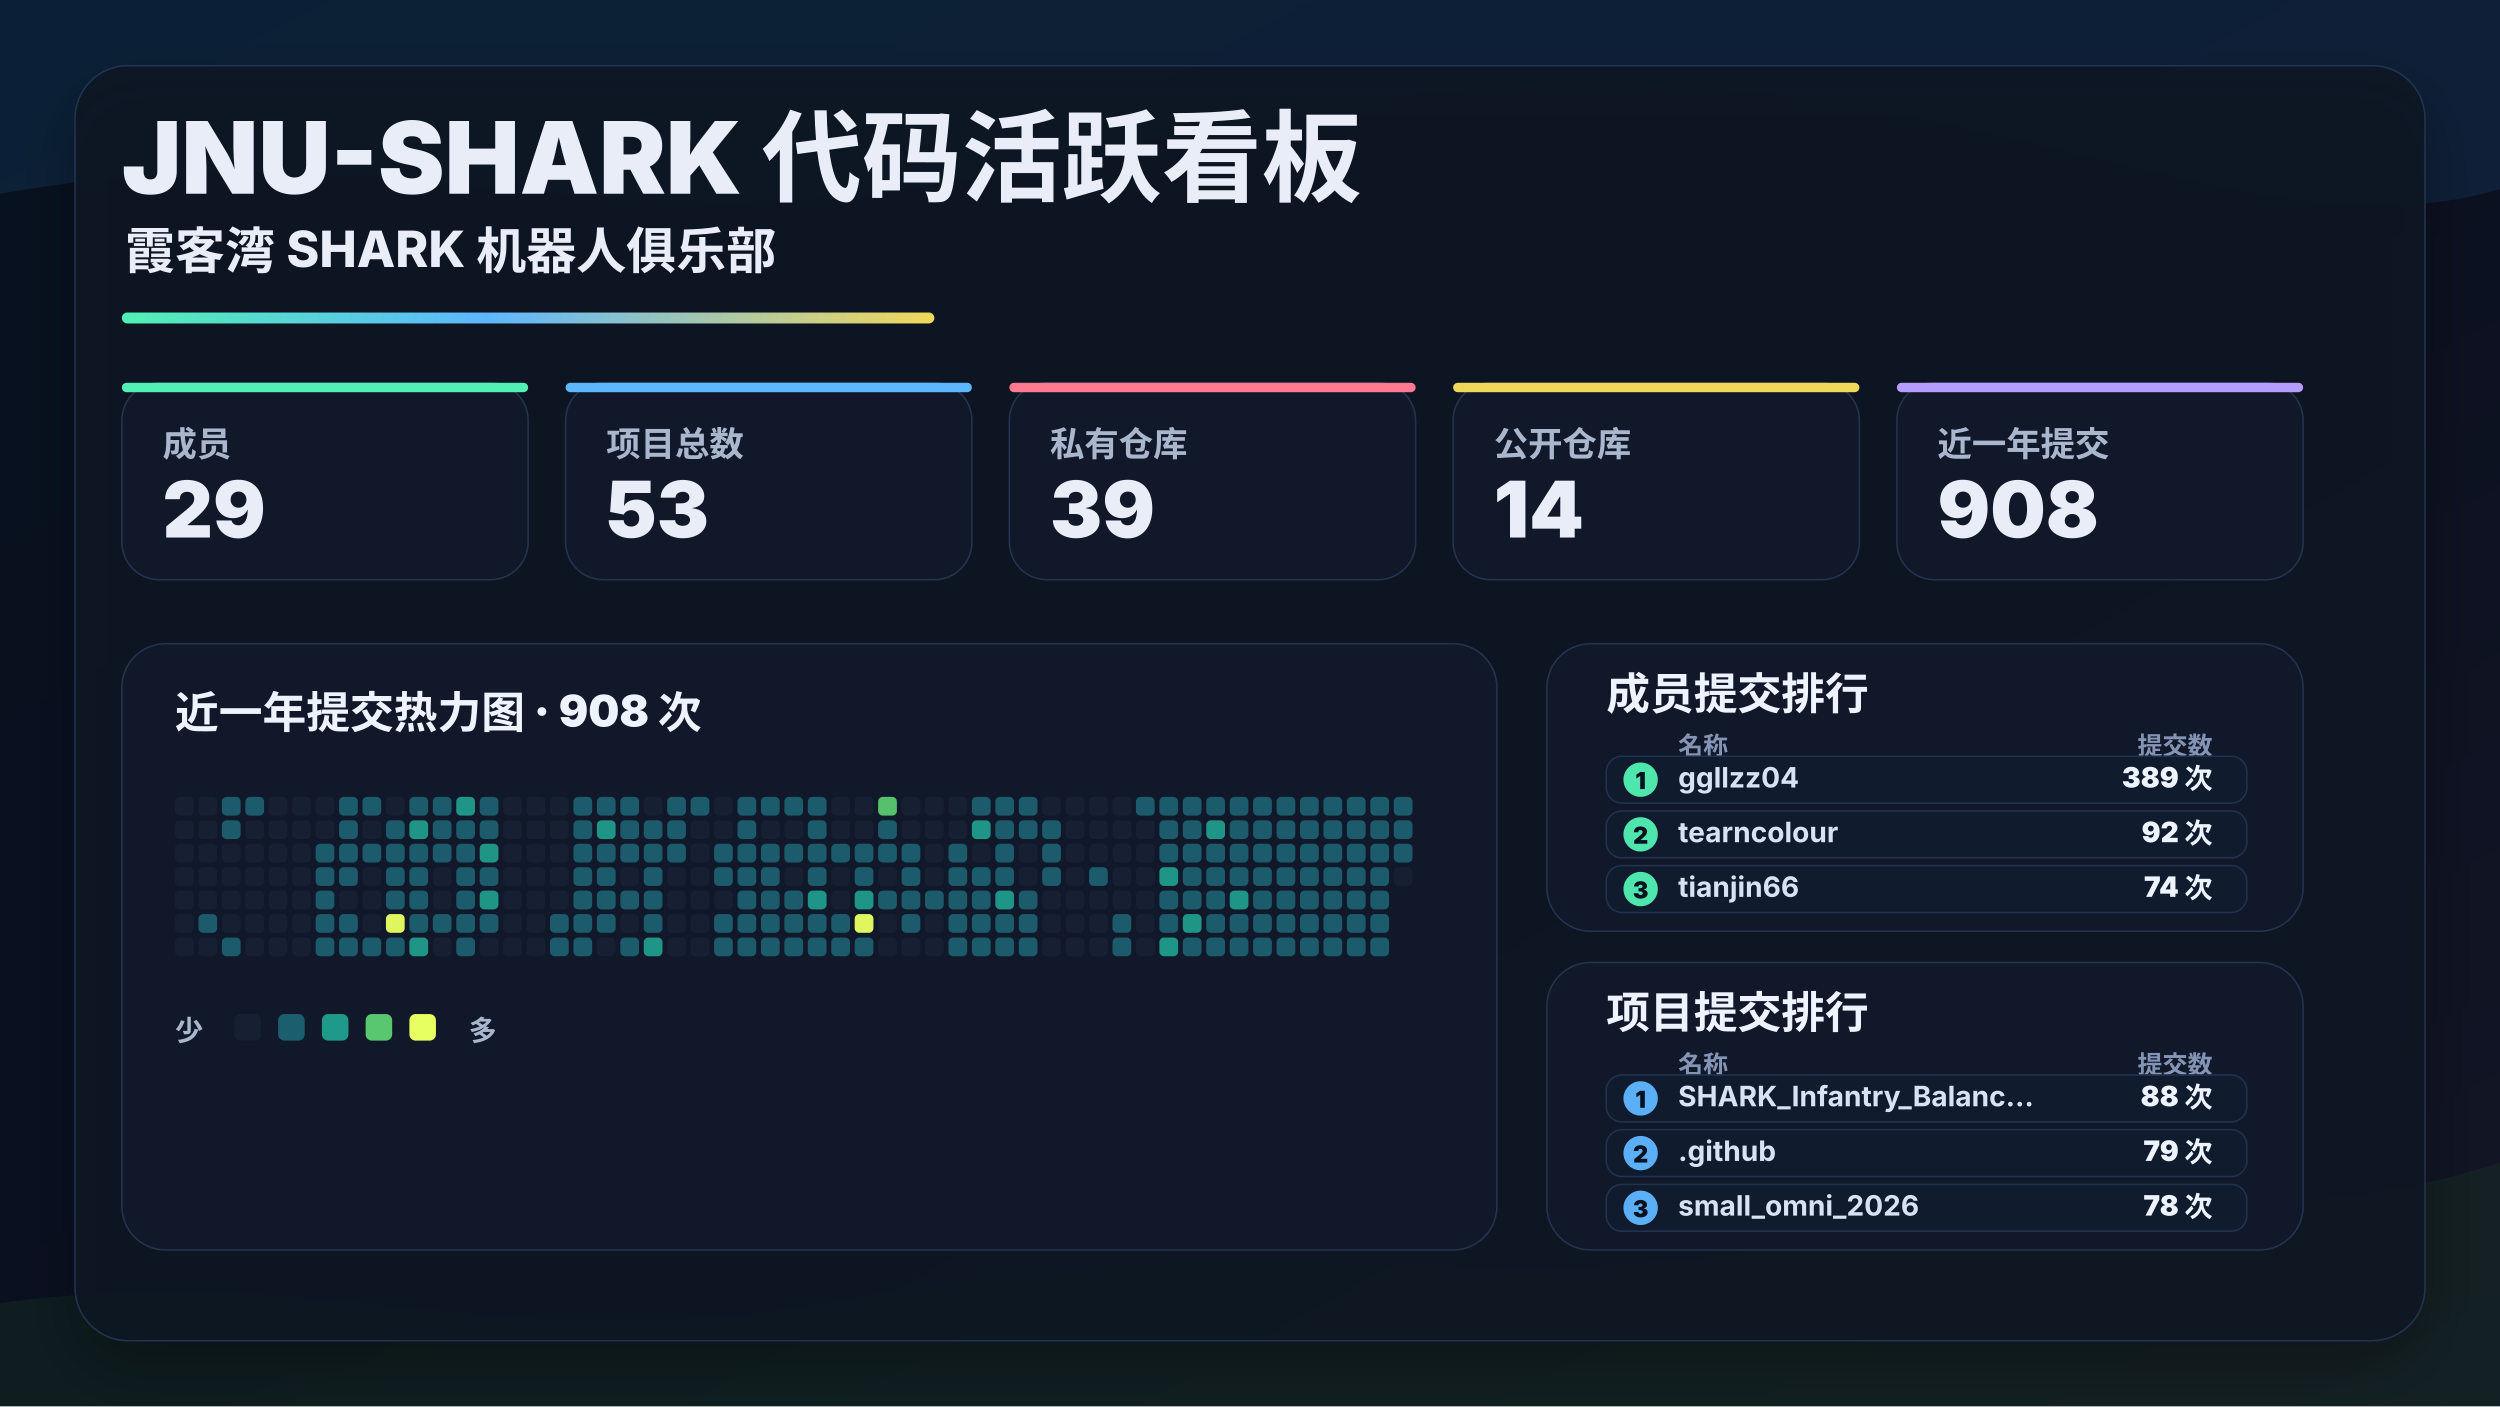
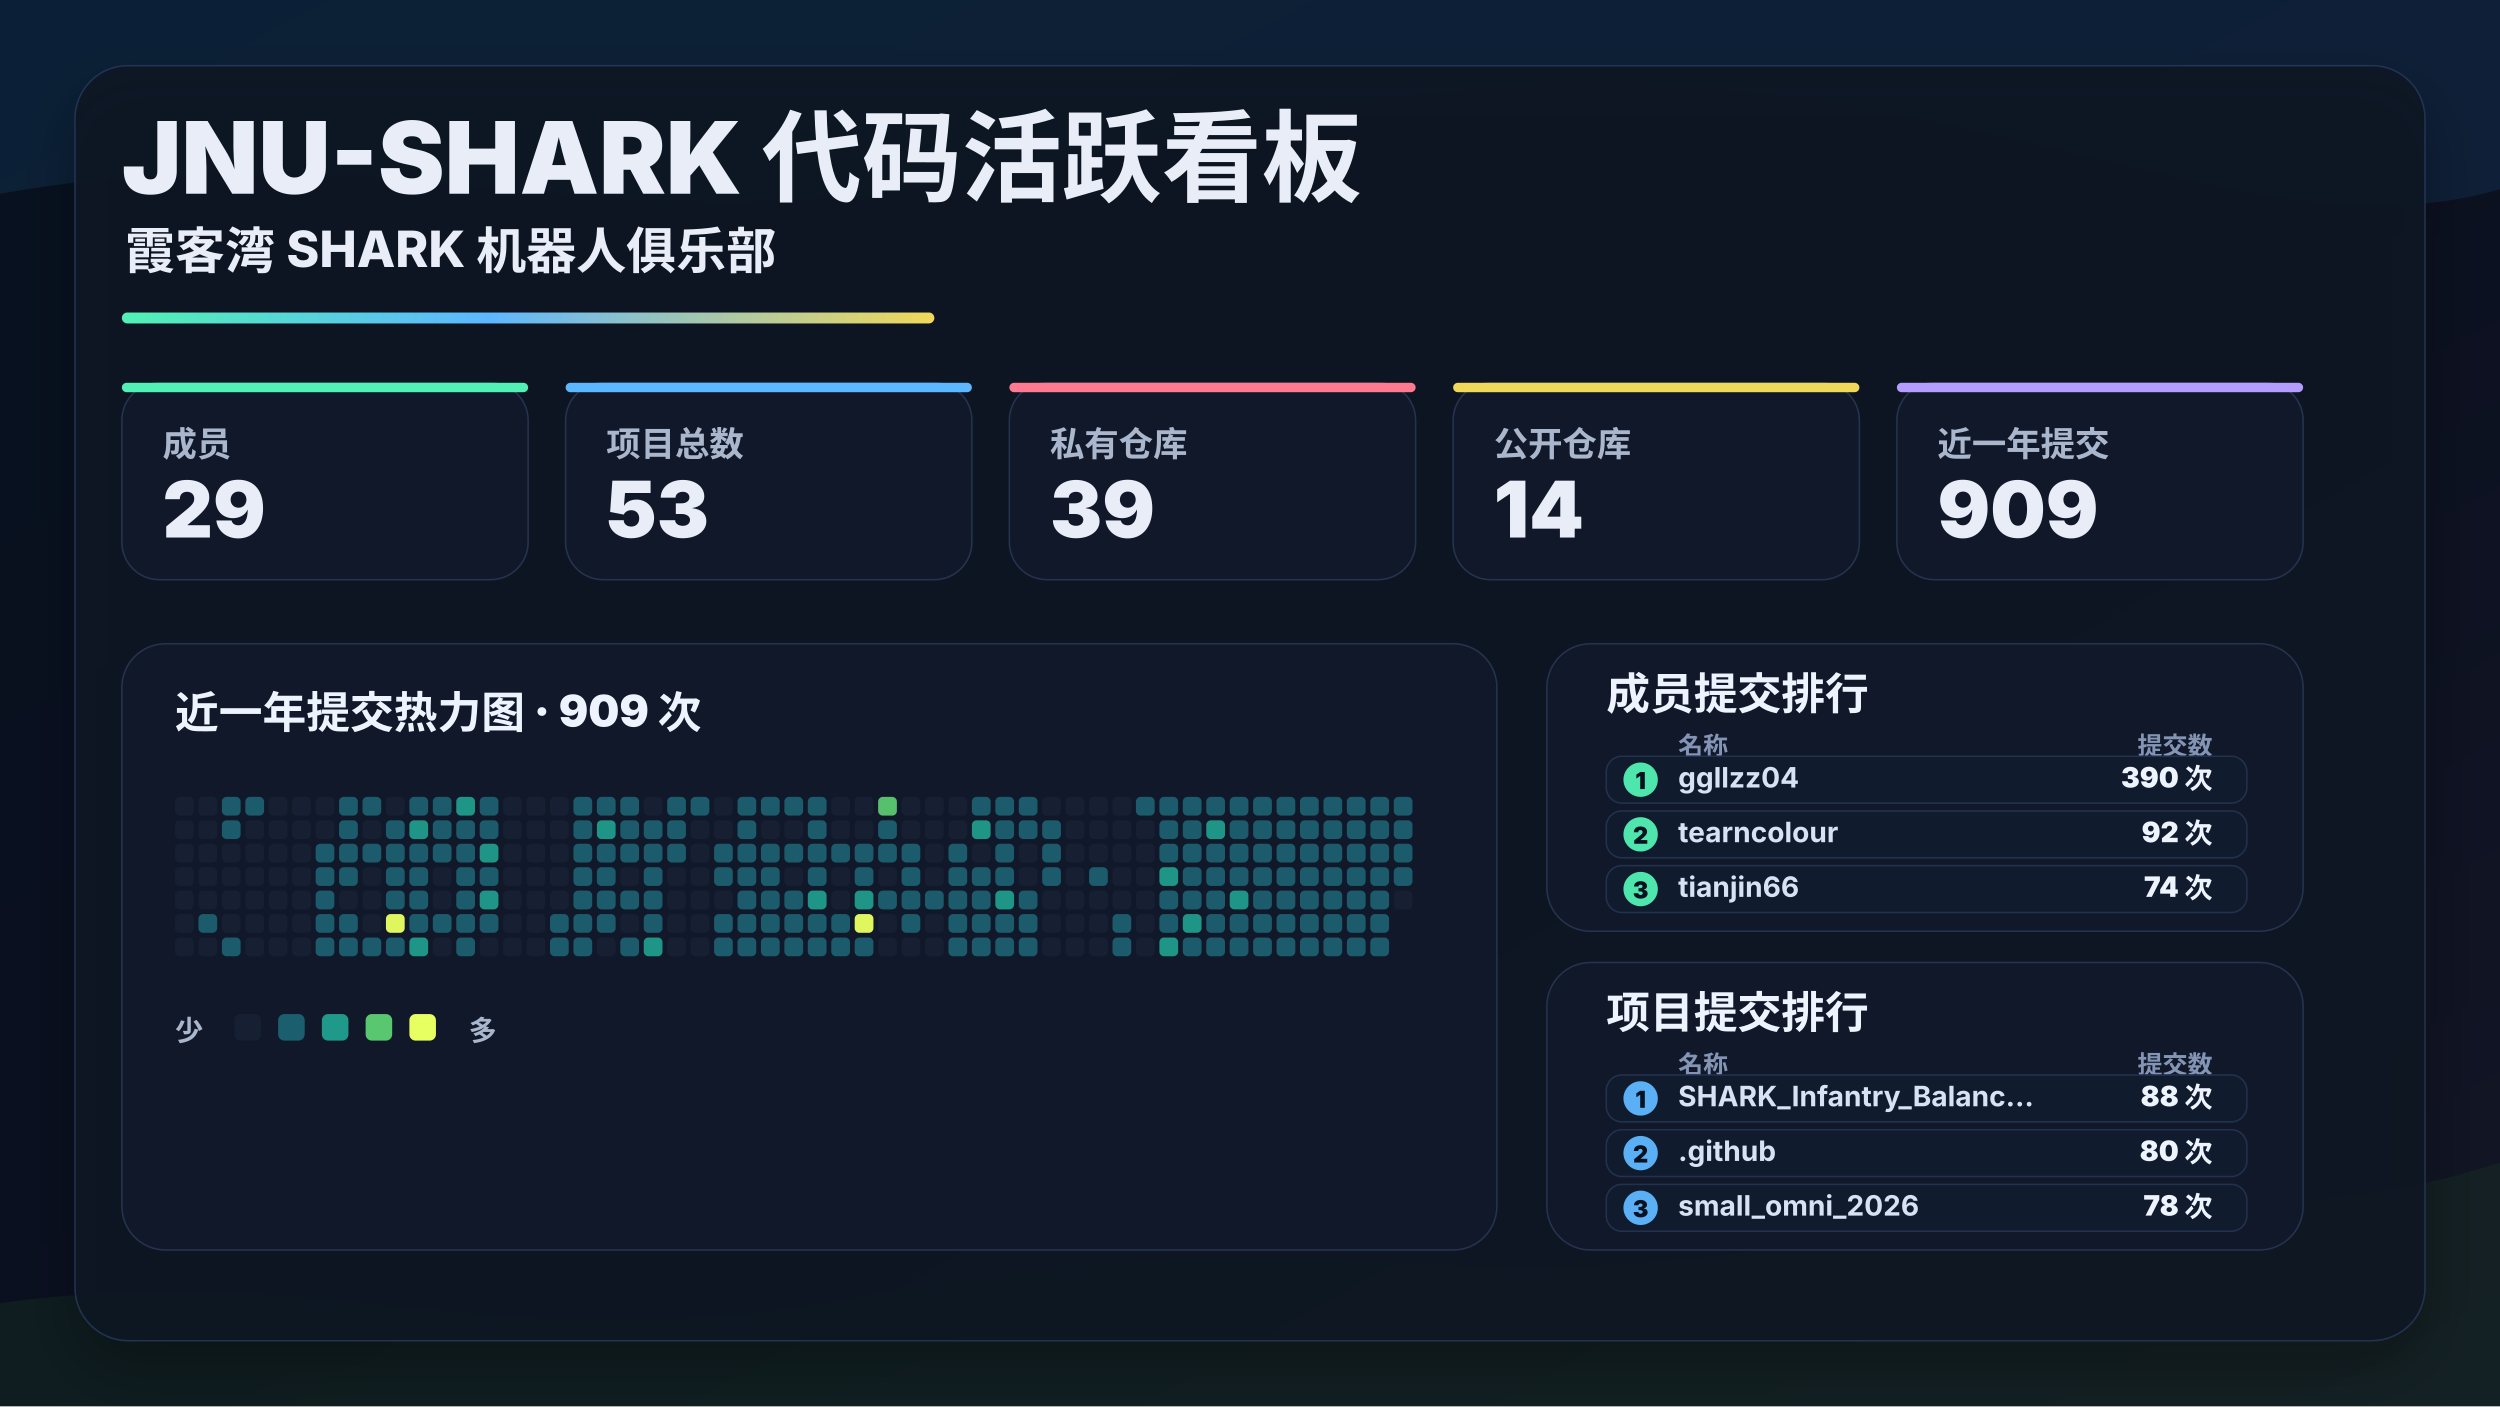
<svg xmlns="http://www.w3.org/2000/svg" width="1600" height="900" viewBox="0 0 1600 900" role="img" aria-labelledby="title desc">
  <defs>
    <linearGradient id="bg" x1="0" y1="0" x2="1" y2="1">
      <stop offset="0" stop-color="#07111f" />
      <stop offset="0.52" stop-color="#0b1020" />
      <stop offset="1" stop-color="#131625" />
    </linearGradient>
    <linearGradient id="hero" x1="0" y1="0" x2="1" y2="0">
      <stop offset="0" stop-color="#52f0b4" />
      <stop offset="0.45" stop-color="#5db7ff" />
      <stop offset="1" stop-color="#f0d85a" />
    </linearGradient>
    <filter id="softShadow" x="-10%" y="-10%" width="120%" height="120%">
      <feDropShadow dx="0" dy="18" stdDeviation="18" flood-color="#000000" flood-opacity="0.32" />
    </filter>
  </defs>
  <style>
    text { font-family: Inter, ui-sans-serif, system-ui, -apple-system, BlinkMacSystemFont, "Segoe UI", "PingFang SC", "Microsoft YaHei", sans-serif; fill: #e8edf7; }
    .title { font-size: 64px; font-weight: 900; letter-spacing: 0; }
    .subtitle { font-size: 32px; font-weight: 780; fill: #e8edf7; }
    .label { font-size: 22px; fill: #aab6cc; font-weight: 760; }
    .stat { font-size: 50px; font-weight: 900; }
    .section-title { font-size: 28px; font-weight: 860; fill: #eef4ff; }
    .table-head { font-size: 16px; fill: #8494b4; font-weight: 720; }
    .row-name { font-size: 18px; fill: #d7e2f4; font-weight: 720; }
    .row-value { font-size: 18px; fill: #eef4ff; font-weight: 860; }
    .rank { font-size: 15px; fill: #07111f; font-weight: 900; }
    .tiny { font-size: 18px; fill: #aab6cc; font-weight: 620; }
  </style>
  <rect width="1600" height="900" fill="url(#bg)" />
  <path d="M0 124 C250 80 385 160 620 114 C860 67 982 28 1220 74 C1392 108 1495 152 1600 121 L1600 0 L0 0 Z" fill="#12385c" opacity="0.38" />
  <path d="M0 834 C216 805 318 875 553 830 C835 776 935 837 1160 794 C1350 758 1464 789 1600 744 L1600 900 L0 900 Z" fill="#173622" opacity="0.36" />
  <g filter="url(#softShadow)">
    <rect x="48" y="42" width="1504" height="816" rx="34" fill="#0b1324" opacity="0.88" stroke="#263654" />
  </g>
  <text x="78" y="124" class="title">JNU-SHARK 代码活跃看板</text>
  <text x="80" y="172" class="subtitle">霞客湾 SHARK 机器人俱乐部</text>
  <rect x="78" y="200" width="520" height="7" rx="3.5" fill="url(#hero)" />
  <g>
    <rect x="78" y="245" width="260" height="126" rx="24" fill="#10182a" stroke="#25334f" />
    <rect x="78" y="245" width="260" height="6" rx="3" fill="#52f0b4" />
    <text x="104" y="292" class="label">成员</text>
    <text x="104" y="344" class="stat">29</text>
  </g>
  <g>
    <rect x="362" y="245" width="260" height="126" rx="24" fill="#10182a" stroke="#25334f" />
    <rect x="362" y="245" width="260" height="6" rx="3" fill="#5db7ff" />
    <text x="388" y="292" class="label">项目总数</text>
    <text x="388" y="344" class="stat">53</text>
  </g>
  <g>
    <rect x="646" y="245" width="260" height="126" rx="24" fill="#10182a" stroke="#25334f" />
    <rect x="646" y="245" width="260" height="6" rx="3" fill="#ff7a90" />
    <text x="672" y="292" class="label">私有仓库</text>
    <text x="672" y="344" class="stat">39</text>
  </g>
  <g>
    <rect x="930" y="245" width="260" height="126" rx="24" fill="#10182a" stroke="#25334f" />
    <rect x="930" y="245" width="260" height="6" rx="3" fill="#f0d85a" />
    <text x="956" y="292" class="label">公开仓库</text>
    <text x="956" y="344" class="stat">14</text>
  </g>
  <g>
    <rect x="1214" y="245" width="260" height="126" rx="24" fill="#10182a" stroke="#25334f" />
    <rect x="1214" y="245" width="260" height="6" rx="3" fill="#b59cff" />
    <text x="1240" y="292" class="label">近一年提交</text>
-     <text x="1240" y="344" class="stat">908</text>
+     <text x="1240" y="344" class="stat">909</text>
  </g>
  <rect x="78" y="412" width="880" height="388" rx="28" fill="#10182a" stroke="#25334f" />
-   <text x="112" y="466" class="section-title">近一年提交热力图 · 908 次</text>
+   <text x="112" y="466" class="section-title">近一年提交热力图 · 909 次</text>
  <rect x="112" y="510" width="12" height="12" rx="3" fill="#172033" opacity="0.96" />
  <rect x="112" y="525" width="12" height="12" rx="3" fill="#172033" opacity="0.96" />
  <rect x="112" y="540" width="12" height="12" rx="3" fill="#172033" opacity="0.96" />
  <rect x="112" y="555" width="12" height="12" rx="3" fill="#172033" opacity="0.96" />
  <rect x="112" y="570" width="12" height="12" rx="3" fill="#172033" opacity="0.96" />
  <rect x="112" y="585" width="12" height="12" rx="3" fill="#172033" opacity="0.96" />
  <rect x="112" y="600" width="12" height="12" rx="3" fill="#172033" opacity="0.96" />
  <rect x="127" y="510" width="12" height="12" rx="3" fill="#172033" opacity="0.96" />
  <rect x="127" y="525" width="12" height="12" rx="3" fill="#172033" opacity="0.96" />
  <rect x="127" y="540" width="12" height="12" rx="3" fill="#172033" opacity="0.96" />
  <rect x="127" y="555" width="12" height="12" rx="3" fill="#172033" opacity="0.96" />
  <rect x="127" y="570" width="12" height="12" rx="3" fill="#172033" opacity="0.96" />
  <rect x="127" y="585" width="12" height="12" rx="3" fill="#1b5e6d" opacity="0.96" />
  <rect x="127" y="600" width="12" height="12" rx="3" fill="#172033" opacity="0.96" />
  <rect x="142" y="510" width="12" height="12" rx="3" fill="#1b5e6d" opacity="0.96" />
  <rect x="142" y="525" width="12" height="12" rx="3" fill="#1b5e6d" opacity="0.96" />
  <rect x="142" y="540" width="12" height="12" rx="3" fill="#172033" opacity="0.96" />
  <rect x="142" y="555" width="12" height="12" rx="3" fill="#172033" opacity="0.96" />
  <rect x="142" y="570" width="12" height="12" rx="3" fill="#172033" opacity="0.96" />
  <rect x="142" y="585" width="12" height="12" rx="3" fill="#172033" opacity="0.96" />
  <rect x="142" y="600" width="12" height="12" rx="3" fill="#1b5e6d" opacity="0.96" />
  <rect x="157" y="510" width="12" height="12" rx="3" fill="#1b5e6d" opacity="0.96" />
  <rect x="157" y="525" width="12" height="12" rx="3" fill="#172033" opacity="0.96" />
  <rect x="157" y="540" width="12" height="12" rx="3" fill="#172033" opacity="0.96" />
  <rect x="157" y="555" width="12" height="12" rx="3" fill="#172033" opacity="0.96" />
  <rect x="157" y="570" width="12" height="12" rx="3" fill="#172033" opacity="0.96" />
  <rect x="157" y="585" width="12" height="12" rx="3" fill="#172033" opacity="0.96" />
  <rect x="157" y="600" width="12" height="12" rx="3" fill="#172033" opacity="0.96" />
  <rect x="172" y="510" width="12" height="12" rx="3" fill="#172033" opacity="0.96" />
  <rect x="172" y="525" width="12" height="12" rx="3" fill="#172033" opacity="0.96" />
  <rect x="172" y="540" width="12" height="12" rx="3" fill="#172033" opacity="0.96" />
  <rect x="172" y="555" width="12" height="12" rx="3" fill="#172033" opacity="0.96" />
  <rect x="172" y="570" width="12" height="12" rx="3" fill="#172033" opacity="0.96" />
  <rect x="172" y="585" width="12" height="12" rx="3" fill="#172033" opacity="0.96" />
  <rect x="172" y="600" width="12" height="12" rx="3" fill="#172033" opacity="0.96" />
  <rect x="187" y="510" width="12" height="12" rx="3" fill="#172033" opacity="0.96" />
  <rect x="187" y="525" width="12" height="12" rx="3" fill="#172033" opacity="0.96" />
  <rect x="187" y="540" width="12" height="12" rx="3" fill="#172033" opacity="0.96" />
  <rect x="187" y="555" width="12" height="12" rx="3" fill="#172033" opacity="0.96" />
  <rect x="187" y="570" width="12" height="12" rx="3" fill="#172033" opacity="0.96" />
  <rect x="187" y="585" width="12" height="12" rx="3" fill="#172033" opacity="0.96" />
  <rect x="187" y="600" width="12" height="12" rx="3" fill="#172033" opacity="0.96" />
  <rect x="202" y="510" width="12" height="12" rx="3" fill="#172033" opacity="0.96" />
  <rect x="202" y="525" width="12" height="12" rx="3" fill="#172033" opacity="0.96" />
  <rect x="202" y="540" width="12" height="12" rx="3" fill="#1b5e6d" opacity="0.96" />
  <rect x="202" y="555" width="12" height="12" rx="3" fill="#1b5e6d" opacity="0.96" />
  <rect x="202" y="570" width="12" height="12" rx="3" fill="#1b5e6d" opacity="0.96" />
  <rect x="202" y="585" width="12" height="12" rx="3" fill="#1b5e6d" opacity="0.96" />
  <rect x="202" y="600" width="12" height="12" rx="3" fill="#1b5e6d" opacity="0.96" />
  <rect x="217" y="510" width="12" height="12" rx="3" fill="#1b5e6d" opacity="0.96" />
  <rect x="217" y="525" width="12" height="12" rx="3" fill="#1b5e6d" opacity="0.96" />
  <rect x="217" y="540" width="12" height="12" rx="3" fill="#1b5e6d" opacity="0.96" />
  <rect x="217" y="555" width="12" height="12" rx="3" fill="#1b5e6d" opacity="0.96" />
  <rect x="217" y="570" width="12" height="12" rx="3" fill="#172033" opacity="0.96" />
  <rect x="217" y="585" width="12" height="12" rx="3" fill="#1b5e6d" opacity="0.96" />
  <rect x="217" y="600" width="12" height="12" rx="3" fill="#1b5e6d" opacity="0.96" />
  <rect x="232" y="510" width="12" height="12" rx="3" fill="#1b5e6d" opacity="0.96" />
  <rect x="232" y="525" width="12" height="12" rx="3" fill="#172033" opacity="0.96" />
  <rect x="232" y="540" width="12" height="12" rx="3" fill="#1b5e6d" opacity="0.96" />
  <rect x="232" y="555" width="12" height="12" rx="3" fill="#172033" opacity="0.96" />
  <rect x="232" y="570" width="12" height="12" rx="3" fill="#172033" opacity="0.96" />
  <rect x="232" y="585" width="12" height="12" rx="3" fill="#172033" opacity="0.96" />
  <rect x="232" y="600" width="12" height="12" rx="3" fill="#1b5e6d" opacity="0.96" />
  <rect x="247" y="510" width="12" height="12" rx="3" fill="#172033" opacity="0.96" />
  <rect x="247" y="525" width="12" height="12" rx="3" fill="#1b5e6d" opacity="0.96" />
  <rect x="247" y="540" width="12" height="12" rx="3" fill="#1b5e6d" opacity="0.96" />
  <rect x="247" y="555" width="12" height="12" rx="3" fill="#1b5e6d" opacity="0.96" />
  <rect x="247" y="570" width="12" height="12" rx="3" fill="#1b5e6d" opacity="0.96" />
  <rect x="247" y="585" width="12" height="12" rx="3" fill="#e7ff61" opacity="0.96" />
  <rect x="247" y="600" width="12" height="12" rx="3" fill="#1b5e6d" opacity="0.96" />
  <rect x="262" y="510" width="12" height="12" rx="3" fill="#1b5e6d" opacity="0.96" />
  <rect x="262" y="525" width="12" height="12" rx="3" fill="#1f9a8a" opacity="0.96" />
  <rect x="262" y="540" width="12" height="12" rx="3" fill="#1b5e6d" opacity="0.96" />
  <rect x="262" y="555" width="12" height="12" rx="3" fill="#1b5e6d" opacity="0.96" />
  <rect x="262" y="570" width="12" height="12" rx="3" fill="#1b5e6d" opacity="0.96" />
  <rect x="262" y="585" width="12" height="12" rx="3" fill="#1b5e6d" opacity="0.96" />
  <rect x="262" y="600" width="12" height="12" rx="3" fill="#1f9a8a" opacity="0.96" />
  <rect x="277" y="510" width="12" height="12" rx="3" fill="#1b5e6d" opacity="0.96" />
  <rect x="277" y="525" width="12" height="12" rx="3" fill="#1b5e6d" opacity="0.96" />
  <rect x="277" y="540" width="12" height="12" rx="3" fill="#1b5e6d" opacity="0.96" />
  <rect x="277" y="555" width="12" height="12" rx="3" fill="#172033" opacity="0.96" />
  <rect x="277" y="570" width="12" height="12" rx="3" fill="#172033" opacity="0.96" />
  <rect x="277" y="585" width="12" height="12" rx="3" fill="#1b5e6d" opacity="0.96" />
  <rect x="277" y="600" width="12" height="12" rx="3" fill="#172033" opacity="0.96" />
  <rect x="292" y="510" width="12" height="12" rx="3" fill="#1f9a8a" opacity="0.96" />
  <rect x="292" y="525" width="12" height="12" rx="3" fill="#1b5e6d" opacity="0.96" />
  <rect x="292" y="540" width="12" height="12" rx="3" fill="#1b5e6d" opacity="0.96" />
  <rect x="292" y="555" width="12" height="12" rx="3" fill="#1b5e6d" opacity="0.96" />
  <rect x="292" y="570" width="12" height="12" rx="3" fill="#1b5e6d" opacity="0.96" />
  <rect x="292" y="585" width="12" height="12" rx="3" fill="#1b5e6d" opacity="0.96" />
  <rect x="292" y="600" width="12" height="12" rx="3" fill="#1b5e6d" opacity="0.96" />
  <rect x="307" y="510" width="12" height="12" rx="3" fill="#1b5e6d" opacity="0.96" />
  <rect x="307" y="525" width="12" height="12" rx="3" fill="#1b5e6d" opacity="0.96" />
  <rect x="307" y="540" width="12" height="12" rx="3" fill="#1f9a8a" opacity="0.96" />
  <rect x="307" y="555" width="12" height="12" rx="3" fill="#1b5e6d" opacity="0.96" />
  <rect x="307" y="570" width="12" height="12" rx="3" fill="#1f9a8a" opacity="0.96" />
  <rect x="307" y="585" width="12" height="12" rx="3" fill="#1b5e6d" opacity="0.96" />
  <rect x="307" y="600" width="12" height="12" rx="3" fill="#172033" opacity="0.96" />
  <rect x="322" y="510" width="12" height="12" rx="3" fill="#172033" opacity="0.96" />
  <rect x="322" y="525" width="12" height="12" rx="3" fill="#172033" opacity="0.96" />
  <rect x="322" y="540" width="12" height="12" rx="3" fill="#172033" opacity="0.96" />
  <rect x="322" y="555" width="12" height="12" rx="3" fill="#172033" opacity="0.96" />
  <rect x="322" y="570" width="12" height="12" rx="3" fill="#172033" opacity="0.96" />
  <rect x="322" y="585" width="12" height="12" rx="3" fill="#172033" opacity="0.96" />
  <rect x="322" y="600" width="12" height="12" rx="3" fill="#172033" opacity="0.96" />
  <rect x="337" y="510" width="12" height="12" rx="3" fill="#172033" opacity="0.96" />
  <rect x="337" y="525" width="12" height="12" rx="3" fill="#172033" opacity="0.96" />
  <rect x="337" y="540" width="12" height="12" rx="3" fill="#172033" opacity="0.96" />
  <rect x="337" y="555" width="12" height="12" rx="3" fill="#172033" opacity="0.96" />
  <rect x="337" y="570" width="12" height="12" rx="3" fill="#172033" opacity="0.96" />
  <rect x="337" y="585" width="12" height="12" rx="3" fill="#172033" opacity="0.96" />
  <rect x="337" y="600" width="12" height="12" rx="3" fill="#172033" opacity="0.96" />
  <rect x="352" y="510" width="12" height="12" rx="3" fill="#172033" opacity="0.96" />
  <rect x="352" y="525" width="12" height="12" rx="3" fill="#172033" opacity="0.96" />
  <rect x="352" y="540" width="12" height="12" rx="3" fill="#172033" opacity="0.96" />
  <rect x="352" y="555" width="12" height="12" rx="3" fill="#172033" opacity="0.96" />
  <rect x="352" y="570" width="12" height="12" rx="3" fill="#172033" opacity="0.96" />
  <rect x="352" y="585" width="12" height="12" rx="3" fill="#1b5e6d" opacity="0.96" />
  <rect x="352" y="600" width="12" height="12" rx="3" fill="#1b5e6d" opacity="0.96" />
  <rect x="367" y="510" width="12" height="12" rx="3" fill="#1b5e6d" opacity="0.96" />
  <rect x="367" y="525" width="12" height="12" rx="3" fill="#1b5e6d" opacity="0.96" />
  <rect x="367" y="540" width="12" height="12" rx="3" fill="#1b5e6d" opacity="0.96" />
  <rect x="367" y="555" width="12" height="12" rx="3" fill="#1b5e6d" opacity="0.96" />
  <rect x="367" y="570" width="12" height="12" rx="3" fill="#1b5e6d" opacity="0.96" />
  <rect x="367" y="585" width="12" height="12" rx="3" fill="#1b5e6d" opacity="0.96" />
  <rect x="367" y="600" width="12" height="12" rx="3" fill="#1b5e6d" opacity="0.96" />
  <rect x="382" y="510" width="12" height="12" rx="3" fill="#1b5e6d" opacity="0.96" />
  <rect x="382" y="525" width="12" height="12" rx="3" fill="#1f9a8a" opacity="0.96" />
  <rect x="382" y="540" width="12" height="12" rx="3" fill="#1b5e6d" opacity="0.96" />
  <rect x="382" y="555" width="12" height="12" rx="3" fill="#1b5e6d" opacity="0.96" />
  <rect x="382" y="570" width="12" height="12" rx="3" fill="#1b5e6d" opacity="0.96" />
  <rect x="382" y="585" width="12" height="12" rx="3" fill="#1b5e6d" opacity="0.96" />
  <rect x="382" y="600" width="12" height="12" rx="3" fill="#172033" opacity="0.96" />
  <rect x="397" y="510" width="12" height="12" rx="3" fill="#1b5e6d" opacity="0.96" />
  <rect x="397" y="525" width="12" height="12" rx="3" fill="#1b5e6d" opacity="0.96" />
  <rect x="397" y="540" width="12" height="12" rx="3" fill="#1b5e6d" opacity="0.96" />
  <rect x="397" y="555" width="12" height="12" rx="3" fill="#172033" opacity="0.96" />
  <rect x="397" y="570" width="12" height="12" rx="3" fill="#1b5e6d" opacity="0.96" />
  <rect x="397" y="585" width="12" height="12" rx="3" fill="#172033" opacity="0.96" />
  <rect x="397" y="600" width="12" height="12" rx="3" fill="#1b5e6d" opacity="0.96" />
  <rect x="412" y="510" width="12" height="12" rx="3" fill="#172033" opacity="0.96" />
  <rect x="412" y="525" width="12" height="12" rx="3" fill="#1b5e6d" opacity="0.96" />
  <rect x="412" y="540" width="12" height="12" rx="3" fill="#1b5e6d" opacity="0.96" />
  <rect x="412" y="555" width="12" height="12" rx="3" fill="#1b5e6d" opacity="0.96" />
  <rect x="412" y="570" width="12" height="12" rx="3" fill="#1b5e6d" opacity="0.96" />
  <rect x="412" y="585" width="12" height="12" rx="3" fill="#1b5e6d" opacity="0.96" />
  <rect x="412" y="600" width="12" height="12" rx="3" fill="#1f9a8a" opacity="0.96" />
  <rect x="427" y="510" width="12" height="12" rx="3" fill="#1b5e6d" opacity="0.96" />
  <rect x="427" y="525" width="12" height="12" rx="3" fill="#1b5e6d" opacity="0.96" />
  <rect x="427" y="540" width="12" height="12" rx="3" fill="#1b5e6d" opacity="0.96" />
  <rect x="427" y="555" width="12" height="12" rx="3" fill="#172033" opacity="0.96" />
  <rect x="427" y="570" width="12" height="12" rx="3" fill="#172033" opacity="0.96" />
  <rect x="427" y="585" width="12" height="12" rx="3" fill="#172033" opacity="0.96" />
  <rect x="427" y="600" width="12" height="12" rx="3" fill="#172033" opacity="0.96" />
  <rect x="442" y="510" width="12" height="12" rx="3" fill="#1b5e6d" opacity="0.96" />
  <rect x="442" y="525" width="12" height="12" rx="3" fill="#172033" opacity="0.96" />
  <rect x="442" y="540" width="12" height="12" rx="3" fill="#172033" opacity="0.96" />
  <rect x="442" y="555" width="12" height="12" rx="3" fill="#172033" opacity="0.96" />
  <rect x="442" y="570" width="12" height="12" rx="3" fill="#172033" opacity="0.96" />
  <rect x="442" y="585" width="12" height="12" rx="3" fill="#172033" opacity="0.96" />
  <rect x="442" y="600" width="12" height="12" rx="3" fill="#172033" opacity="0.96" />
  <rect x="457" y="510" width="12" height="12" rx="3" fill="#172033" opacity="0.96" />
  <rect x="457" y="525" width="12" height="12" rx="3" fill="#172033" opacity="0.96" />
  <rect x="457" y="540" width="12" height="12" rx="3" fill="#1b5e6d" opacity="0.96" />
  <rect x="457" y="555" width="12" height="12" rx="3" fill="#1b5e6d" opacity="0.96" />
  <rect x="457" y="570" width="12" height="12" rx="3" fill="#172033" opacity="0.96" />
  <rect x="457" y="585" width="12" height="12" rx="3" fill="#1b5e6d" opacity="0.96" />
  <rect x="457" y="600" width="12" height="12" rx="3" fill="#1b5e6d" opacity="0.96" />
  <rect x="472" y="510" width="12" height="12" rx="3" fill="#1b5e6d" opacity="0.96" />
  <rect x="472" y="525" width="12" height="12" rx="3" fill="#1b5e6d" opacity="0.96" />
  <rect x="472" y="540" width="12" height="12" rx="3" fill="#1b5e6d" opacity="0.96" />
  <rect x="472" y="555" width="12" height="12" rx="3" fill="#1b5e6d" opacity="0.96" />
  <rect x="472" y="570" width="12" height="12" rx="3" fill="#1b5e6d" opacity="0.96" />
  <rect x="472" y="585" width="12" height="12" rx="3" fill="#1b5e6d" opacity="0.96" />
  <rect x="472" y="600" width="12" height="12" rx="3" fill="#1b5e6d" opacity="0.96" />
  <rect x="487" y="510" width="12" height="12" rx="3" fill="#1b5e6d" opacity="0.96" />
  <rect x="487" y="525" width="12" height="12" rx="3" fill="#172033" opacity="0.96" />
  <rect x="487" y="540" width="12" height="12" rx="3" fill="#1b5e6d" opacity="0.96" />
  <rect x="487" y="555" width="12" height="12" rx="3" fill="#1b5e6d" opacity="0.96" />
  <rect x="487" y="570" width="12" height="12" rx="3" fill="#1b5e6d" opacity="0.96" />
  <rect x="487" y="585" width="12" height="12" rx="3" fill="#1b5e6d" opacity="0.96" />
  <rect x="487" y="600" width="12" height="12" rx="3" fill="#1b5e6d" opacity="0.96" />
  <rect x="502" y="510" width="12" height="12" rx="3" fill="#1b5e6d" opacity="0.96" />
  <rect x="502" y="525" width="12" height="12" rx="3" fill="#172033" opacity="0.96" />
  <rect x="502" y="540" width="12" height="12" rx="3" fill="#1b5e6d" opacity="0.96" />
  <rect x="502" y="555" width="12" height="12" rx="3" fill="#172033" opacity="0.96" />
  <rect x="502" y="570" width="12" height="12" rx="3" fill="#1b5e6d" opacity="0.96" />
  <rect x="502" y="585" width="12" height="12" rx="3" fill="#1b5e6d" opacity="0.96" />
  <rect x="502" y="600" width="12" height="12" rx="3" fill="#1b5e6d" opacity="0.96" />
  <rect x="517" y="510" width="12" height="12" rx="3" fill="#1b5e6d" opacity="0.96" />
  <rect x="517" y="525" width="12" height="12" rx="3" fill="#1b5e6d" opacity="0.96" />
  <rect x="517" y="540" width="12" height="12" rx="3" fill="#1b5e6d" opacity="0.96" />
  <rect x="517" y="555" width="12" height="12" rx="3" fill="#1b5e6d" opacity="0.96" />
  <rect x="517" y="570" width="12" height="12" rx="3" fill="#1f9a8a" opacity="0.96" />
  <rect x="517" y="585" width="12" height="12" rx="3" fill="#1b5e6d" opacity="0.96" />
  <rect x="517" y="600" width="12" height="12" rx="3" fill="#1b5e6d" opacity="0.96" />
  <rect x="532" y="510" width="12" height="12" rx="3" fill="#172033" opacity="0.96" />
  <rect x="532" y="525" width="12" height="12" rx="3" fill="#172033" opacity="0.96" />
  <rect x="532" y="540" width="12" height="12" rx="3" fill="#1b5e6d" opacity="0.96" />
  <rect x="532" y="555" width="12" height="12" rx="3" fill="#172033" opacity="0.96" />
  <rect x="532" y="570" width="12" height="12" rx="3" fill="#172033" opacity="0.96" />
  <rect x="532" y="585" width="12" height="12" rx="3" fill="#1b5e6d" opacity="0.96" />
  <rect x="532" y="600" width="12" height="12" rx="3" fill="#1b5e6d" opacity="0.96" />
  <rect x="547" y="510" width="12" height="12" rx="3" fill="#172033" opacity="0.96" />
  <rect x="547" y="525" width="12" height="12" rx="3" fill="#172033" opacity="0.96" />
  <rect x="547" y="540" width="12" height="12" rx="3" fill="#1b5e6d" opacity="0.96" />
  <rect x="547" y="555" width="12" height="12" rx="3" fill="#1b5e6d" opacity="0.96" />
  <rect x="547" y="570" width="12" height="12" rx="3" fill="#1f9a8a" opacity="0.96" />
  <rect x="547" y="585" width="12" height="12" rx="3" fill="#e7ff61" opacity="0.96" />
  <rect x="547" y="600" width="12" height="12" rx="3" fill="#1b5e6d" opacity="0.96" />
  <rect x="562" y="510" width="12" height="12" rx="3" fill="#58c76f" opacity="0.96" />
  <rect x="562" y="525" width="12" height="12" rx="3" fill="#1b5e6d" opacity="0.96" />
  <rect x="562" y="540" width="12" height="12" rx="3" fill="#1b5e6d" opacity="0.96" />
  <rect x="562" y="555" width="12" height="12" rx="3" fill="#172033" opacity="0.96" />
  <rect x="562" y="570" width="12" height="12" rx="3" fill="#1b5e6d" opacity="0.96" />
  <rect x="562" y="585" width="12" height="12" rx="3" fill="#172033" opacity="0.96" />
  <rect x="562" y="600" width="12" height="12" rx="3" fill="#172033" opacity="0.96" />
  <rect x="577" y="510" width="12" height="12" rx="3" fill="#172033" opacity="0.96" />
  <rect x="577" y="525" width="12" height="12" rx="3" fill="#172033" opacity="0.96" />
  <rect x="577" y="540" width="12" height="12" rx="3" fill="#1b5e6d" opacity="0.96" />
  <rect x="577" y="555" width="12" height="12" rx="3" fill="#1b5e6d" opacity="0.96" />
  <rect x="577" y="570" width="12" height="12" rx="3" fill="#1b5e6d" opacity="0.96" />
  <rect x="577" y="585" width="12" height="12" rx="3" fill="#1b5e6d" opacity="0.96" />
  <rect x="577" y="600" width="12" height="12" rx="3" fill="#172033" opacity="0.96" />
  <rect x="592" y="510" width="12" height="12" rx="3" fill="#172033" opacity="0.96" />
  <rect x="592" y="525" width="12" height="12" rx="3" fill="#172033" opacity="0.96" />
  <rect x="592" y="540" width="12" height="12" rx="3" fill="#172033" opacity="0.96" />
  <rect x="592" y="555" width="12" height="12" rx="3" fill="#172033" opacity="0.96" />
  <rect x="592" y="570" width="12" height="12" rx="3" fill="#1b5e6d" opacity="0.96" />
  <rect x="592" y="585" width="12" height="12" rx="3" fill="#172033" opacity="0.96" />
  <rect x="592" y="600" width="12" height="12" rx="3" fill="#172033" opacity="0.96" />
  <rect x="607" y="510" width="12" height="12" rx="3" fill="#172033" opacity="0.96" />
  <rect x="607" y="525" width="12" height="12" rx="3" fill="#172033" opacity="0.96" />
  <rect x="607" y="540" width="12" height="12" rx="3" fill="#1b5e6d" opacity="0.96" />
  <rect x="607" y="555" width="12" height="12" rx="3" fill="#1b5e6d" opacity="0.96" />
  <rect x="607" y="570" width="12" height="12" rx="3" fill="#1b5e6d" opacity="0.96" />
  <rect x="607" y="585" width="12" height="12" rx="3" fill="#1b5e6d" opacity="0.96" />
  <rect x="607" y="600" width="12" height="12" rx="3" fill="#1b5e6d" opacity="0.96" />
  <rect x="622" y="510" width="12" height="12" rx="3" fill="#1b5e6d" opacity="0.96" />
  <rect x="622" y="525" width="12" height="12" rx="3" fill="#1f9a8a" opacity="0.96" />
  <rect x="622" y="540" width="12" height="12" rx="3" fill="#172033" opacity="0.96" />
  <rect x="622" y="555" width="12" height="12" rx="3" fill="#1b5e6d" opacity="0.96" />
  <rect x="622" y="570" width="12" height="12" rx="3" fill="#1b5e6d" opacity="0.96" />
  <rect x="622" y="585" width="12" height="12" rx="3" fill="#1b5e6d" opacity="0.96" />
  <rect x="622" y="600" width="12" height="12" rx="3" fill="#1b5e6d" opacity="0.96" />
  <rect x="637" y="510" width="12" height="12" rx="3" fill="#1b5e6d" opacity="0.96" />
  <rect x="637" y="525" width="12" height="12" rx="3" fill="#1b5e6d" opacity="0.96" />
  <rect x="637" y="540" width="12" height="12" rx="3" fill="#1b5e6d" opacity="0.96" />
  <rect x="637" y="555" width="12" height="12" rx="3" fill="#1b5e6d" opacity="0.96" />
  <rect x="637" y="570" width="12" height="12" rx="3" fill="#1f9a8a" opacity="0.96" />
  <rect x="637" y="585" width="12" height="12" rx="3" fill="#1b5e6d" opacity="0.96" />
  <rect x="637" y="600" width="12" height="12" rx="3" fill="#1b5e6d" opacity="0.96" />
  <rect x="652" y="510" width="12" height="12" rx="3" fill="#1b5e6d" opacity="0.96" />
  <rect x="652" y="525" width="12" height="12" rx="3" fill="#1b5e6d" opacity="0.96" />
  <rect x="652" y="540" width="12" height="12" rx="3" fill="#172033" opacity="0.96" />
  <rect x="652" y="555" width="12" height="12" rx="3" fill="#172033" opacity="0.96" />
  <rect x="652" y="570" width="12" height="12" rx="3" fill="#1b5e6d" opacity="0.96" />
  <rect x="652" y="585" width="12" height="12" rx="3" fill="#1b5e6d" opacity="0.96" />
  <rect x="652" y="600" width="12" height="12" rx="3" fill="#1b5e6d" opacity="0.96" />
  <rect x="667" y="510" width="12" height="12" rx="3" fill="#172033" opacity="0.96" />
  <rect x="667" y="525" width="12" height="12" rx="3" fill="#1b5e6d" opacity="0.96" />
  <rect x="667" y="540" width="12" height="12" rx="3" fill="#1b5e6d" opacity="0.96" />
  <rect x="667" y="555" width="12" height="12" rx="3" fill="#1b5e6d" opacity="0.96" />
  <rect x="667" y="570" width="12" height="12" rx="3" fill="#172033" opacity="0.96" />
  <rect x="667" y="585" width="12" height="12" rx="3" fill="#172033" opacity="0.96" />
  <rect x="667" y="600" width="12" height="12" rx="3" fill="#172033" opacity="0.96" />
  <rect x="682" y="510" width="12" height="12" rx="3" fill="#172033" opacity="0.96" />
  <rect x="682" y="525" width="12" height="12" rx="3" fill="#172033" opacity="0.96" />
  <rect x="682" y="540" width="12" height="12" rx="3" fill="#172033" opacity="0.96" />
  <rect x="682" y="555" width="12" height="12" rx="3" fill="#172033" opacity="0.96" />
  <rect x="682" y="570" width="12" height="12" rx="3" fill="#172033" opacity="0.96" />
  <rect x="682" y="585" width="12" height="12" rx="3" fill="#172033" opacity="0.96" />
  <rect x="682" y="600" width="12" height="12" rx="3" fill="#172033" opacity="0.96" />
  <rect x="697" y="510" width="12" height="12" rx="3" fill="#172033" opacity="0.96" />
  <rect x="697" y="525" width="12" height="12" rx="3" fill="#172033" opacity="0.96" />
  <rect x="697" y="540" width="12" height="12" rx="3" fill="#172033" opacity="0.96" />
  <rect x="697" y="555" width="12" height="12" rx="3" fill="#1b5e6d" opacity="0.96" />
  <rect x="697" y="570" width="12" height="12" rx="3" fill="#172033" opacity="0.96" />
  <rect x="697" y="585" width="12" height="12" rx="3" fill="#172033" opacity="0.96" />
  <rect x="697" y="600" width="12" height="12" rx="3" fill="#172033" opacity="0.96" />
  <rect x="712" y="510" width="12" height="12" rx="3" fill="#172033" opacity="0.96" />
  <rect x="712" y="525" width="12" height="12" rx="3" fill="#172033" opacity="0.96" />
  <rect x="712" y="540" width="12" height="12" rx="3" fill="#172033" opacity="0.96" />
  <rect x="712" y="555" width="12" height="12" rx="3" fill="#172033" opacity="0.96" />
  <rect x="712" y="570" width="12" height="12" rx="3" fill="#172033" opacity="0.96" />
  <rect x="712" y="585" width="12" height="12" rx="3" fill="#1b5e6d" opacity="0.96" />
  <rect x="712" y="600" width="12" height="12" rx="3" fill="#1b5e6d" opacity="0.96" />
  <rect x="727" y="510" width="12" height="12" rx="3" fill="#1b5e6d" opacity="0.96" />
  <rect x="727" y="525" width="12" height="12" rx="3" fill="#172033" opacity="0.96" />
  <rect x="727" y="540" width="12" height="12" rx="3" fill="#172033" opacity="0.96" />
  <rect x="727" y="555" width="12" height="12" rx="3" fill="#172033" opacity="0.96" />
  <rect x="727" y="570" width="12" height="12" rx="3" fill="#172033" opacity="0.96" />
  <rect x="727" y="585" width="12" height="12" rx="3" fill="#172033" opacity="0.96" />
  <rect x="727" y="600" width="12" height="12" rx="3" fill="#172033" opacity="0.96" />
  <rect x="742" y="510" width="12" height="12" rx="3" fill="#1b5e6d" opacity="0.96" />
  <rect x="742" y="525" width="12" height="12" rx="3" fill="#1b5e6d" opacity="0.96" />
  <rect x="742" y="540" width="12" height="12" rx="3" fill="#1b5e6d" opacity="0.96" />
  <rect x="742" y="555" width="12" height="12" rx="3" fill="#1f9a8a" opacity="0.96" />
  <rect x="742" y="570" width="12" height="12" rx="3" fill="#1b5e6d" opacity="0.96" />
  <rect x="742" y="585" width="12" height="12" rx="3" fill="#1b5e6d" opacity="0.96" />
  <rect x="742" y="600" width="12" height="12" rx="3" fill="#1f9a8a" opacity="0.96" />
  <rect x="757" y="510" width="12" height="12" rx="3" fill="#1b5e6d" opacity="0.96" />
  <rect x="757" y="525" width="12" height="12" rx="3" fill="#1b5e6d" opacity="0.96" />
  <rect x="757" y="540" width="12" height="12" rx="3" fill="#1b5e6d" opacity="0.96" />
  <rect x="757" y="555" width="12" height="12" rx="3" fill="#1b5e6d" opacity="0.96" />
  <rect x="757" y="570" width="12" height="12" rx="3" fill="#1b5e6d" opacity="0.96" />
  <rect x="757" y="585" width="12" height="12" rx="3" fill="#1f9a8a" opacity="0.96" />
  <rect x="757" y="600" width="12" height="12" rx="3" fill="#1b5e6d" opacity="0.96" />
  <rect x="772" y="510" width="12" height="12" rx="3" fill="#1b5e6d" opacity="0.96" />
  <rect x="772" y="525" width="12" height="12" rx="3" fill="#1f9a8a" opacity="0.96" />
  <rect x="772" y="540" width="12" height="12" rx="3" fill="#1b5e6d" opacity="0.96" />
  <rect x="772" y="555" width="12" height="12" rx="3" fill="#1b5e6d" opacity="0.96" />
  <rect x="772" y="570" width="12" height="12" rx="3" fill="#1b5e6d" opacity="0.96" />
  <rect x="772" y="585" width="12" height="12" rx="3" fill="#1b5e6d" opacity="0.96" />
  <rect x="772" y="600" width="12" height="12" rx="3" fill="#1b5e6d" opacity="0.96" />
  <rect x="787" y="510" width="12" height="12" rx="3" fill="#1b5e6d" opacity="0.96" />
  <rect x="787" y="525" width="12" height="12" rx="3" fill="#1b5e6d" opacity="0.96" />
  <rect x="787" y="540" width="12" height="12" rx="3" fill="#1b5e6d" opacity="0.96" />
  <rect x="787" y="555" width="12" height="12" rx="3" fill="#1b5e6d" opacity="0.96" />
  <rect x="787" y="570" width="12" height="12" rx="3" fill="#1f9a8a" opacity="0.96" />
  <rect x="787" y="585" width="12" height="12" rx="3" fill="#1b5e6d" opacity="0.96" />
  <rect x="787" y="600" width="12" height="12" rx="3" fill="#1b5e6d" opacity="0.96" />
  <rect x="802" y="510" width="12" height="12" rx="3" fill="#1b5e6d" opacity="0.96" />
  <rect x="802" y="525" width="12" height="12" rx="3" fill="#1b5e6d" opacity="0.96" />
  <rect x="802" y="540" width="12" height="12" rx="3" fill="#1b5e6d" opacity="0.96" />
  <rect x="802" y="555" width="12" height="12" rx="3" fill="#1b5e6d" opacity="0.96" />
  <rect x="802" y="570" width="12" height="12" rx="3" fill="#1b5e6d" opacity="0.96" />
  <rect x="802" y="585" width="12" height="12" rx="3" fill="#1b5e6d" opacity="0.96" />
  <rect x="802" y="600" width="12" height="12" rx="3" fill="#1b5e6d" opacity="0.96" />
  <rect x="817" y="510" width="12" height="12" rx="3" fill="#1b5e6d" opacity="0.96" />
  <rect x="817" y="525" width="12" height="12" rx="3" fill="#1b5e6d" opacity="0.96" />
  <rect x="817" y="540" width="12" height="12" rx="3" fill="#1b5e6d" opacity="0.96" />
  <rect x="817" y="555" width="12" height="12" rx="3" fill="#1b5e6d" opacity="0.96" />
  <rect x="817" y="570" width="12" height="12" rx="3" fill="#1b5e6d" opacity="0.96" />
  <rect x="817" y="585" width="12" height="12" rx="3" fill="#1b5e6d" opacity="0.96" />
  <rect x="817" y="600" width="12" height="12" rx="3" fill="#1b5e6d" opacity="0.96" />
  <rect x="832" y="510" width="12" height="12" rx="3" fill="#1b5e6d" opacity="0.96" />
  <rect x="832" y="525" width="12" height="12" rx="3" fill="#1b5e6d" opacity="0.96" />
  <rect x="832" y="540" width="12" height="12" rx="3" fill="#1b5e6d" opacity="0.96" />
  <rect x="832" y="555" width="12" height="12" rx="3" fill="#1b5e6d" opacity="0.96" />
  <rect x="832" y="570" width="12" height="12" rx="3" fill="#1b5e6d" opacity="0.96" />
  <rect x="832" y="585" width="12" height="12" rx="3" fill="#1b5e6d" opacity="0.96" />
  <rect x="832" y="600" width="12" height="12" rx="3" fill="#1b5e6d" opacity="0.96" />
  <rect x="847" y="510" width="12" height="12" rx="3" fill="#1b5e6d" opacity="0.96" />
  <rect x="847" y="525" width="12" height="12" rx="3" fill="#1b5e6d" opacity="0.96" />
  <rect x="847" y="540" width="12" height="12" rx="3" fill="#1b5e6d" opacity="0.96" />
  <rect x="847" y="555" width="12" height="12" rx="3" fill="#1b5e6d" opacity="0.96" />
  <rect x="847" y="570" width="12" height="12" rx="3" fill="#1b5e6d" opacity="0.96" />
  <rect x="847" y="585" width="12" height="12" rx="3" fill="#1b5e6d" opacity="0.96" />
  <rect x="847" y="600" width="12" height="12" rx="3" fill="#1b5e6d" opacity="0.96" />
  <rect x="862" y="510" width="12" height="12" rx="3" fill="#1b5e6d" opacity="0.96" />
  <rect x="862" y="525" width="12" height="12" rx="3" fill="#1b5e6d" opacity="0.96" />
  <rect x="862" y="540" width="12" height="12" rx="3" fill="#1b5e6d" opacity="0.96" />
  <rect x="862" y="555" width="12" height="12" rx="3" fill="#1b5e6d" opacity="0.96" />
  <rect x="862" y="570" width="12" height="12" rx="3" fill="#1b5e6d" opacity="0.96" />
  <rect x="862" y="585" width="12" height="12" rx="3" fill="#1b5e6d" opacity="0.96" />
  <rect x="862" y="600" width="12" height="12" rx="3" fill="#1b5e6d" opacity="0.96" />
  <rect x="877" y="510" width="12" height="12" rx="3" fill="#1b5e6d" opacity="0.96" />
  <rect x="877" y="525" width="12" height="12" rx="3" fill="#1b5e6d" opacity="0.96" />
  <rect x="877" y="540" width="12" height="12" rx="3" fill="#1b5e6d" opacity="0.96" />
  <rect x="877" y="555" width="12" height="12" rx="3" fill="#1b5e6d" opacity="0.96" />
  <rect x="877" y="570" width="12" height="12" rx="3" fill="#1b5e6d" opacity="0.96" />
  <rect x="877" y="585" width="12" height="12" rx="3" fill="#1b5e6d" opacity="0.96" />
  <rect x="877" y="600" width="12" height="12" rx="3" fill="#1b5e6d" opacity="0.96" />
  <rect x="892" y="510" width="12" height="12" rx="3" fill="#1b5e6d" opacity="0.96" />
  <rect x="892" y="525" width="12" height="12" rx="3" fill="#1b5e6d" opacity="0.96" />
  <rect x="892" y="540" width="12" height="12" rx="3" fill="#1b5e6d" opacity="0.96" />
-   <rect x="892" y="555" width="12" height="12" rx="3" fill="#172033" opacity="0.96" />
+   <rect x="892" y="555" width="12" height="12" rx="3" fill="#1b5e6d" opacity="0.96" />
+   <rect x="892" y="570" width="12" height="12" rx="3" fill="#172033" opacity="0.96" />
  <text x="112" y="666" class="tiny">少</text>
  <rect x="150" y="649" width="17" height="17" rx="4" fill="#172033" />
  <rect x="178" y="649" width="17" height="17" rx="4" fill="#1b5e6d" />
  <rect x="206" y="649" width="17" height="17" rx="4" fill="#1f9a8a" />
  <rect x="234" y="649" width="17" height="17" rx="4" fill="#58c76f" />
  <rect x="262" y="649" width="17" height="17" rx="4" fill="#e7ff61" />
  <text x="300" y="666" class="tiny">多</text>
  <rect x="990" y="412" width="484" height="184" rx="28" fill="#10182a" stroke="#25334f" />
  <text x="1028" y="454" class="section-title">成员提交排行</text>
  <text x="1074" y="483" class="table-head">名称</text>
  <text x="1416" y="483" class="table-head" text-anchor="end">提交数</text>
  <g>
    <rect x="1028" y="484" width="410" height="30" rx="10" fill="#111b2e" stroke="#22314d" />
    <circle cx="1050" cy="499" r="11" fill="#52f0b4" opacity="0.95" />
    <text x="1050" y="505" class="rank" text-anchor="middle">1</text>
    <text x="1074" y="504" class="row-name">ggllzz04</text>
-     <text x="1416" y="504" class="row-value" text-anchor="end">389 次</text>
+     <text x="1416" y="504" class="row-value" text-anchor="end">390 次</text>
  </g>
  <g>
    <rect x="1028" y="519" width="410" height="30" rx="10" fill="#111b2e" stroke="#22314d" />
    <circle cx="1050" cy="534" r="11" fill="#52f0b4" opacity="0.95" />
    <text x="1050" y="540" class="rank" text-anchor="middle">2</text>
    <text x="1074" y="539" class="row-name">tearncolour</text>
    <text x="1416" y="539" class="row-value" text-anchor="end">92 次</text>
  </g>
  <g>
    <rect x="1028" y="554" width="410" height="30" rx="10" fill="#111b2e" stroke="#22314d" />
    <circle cx="1050" cy="569" r="11" fill="#52f0b4" opacity="0.95" />
    <text x="1050" y="575" class="rank" text-anchor="middle">3</text>
    <text x="1074" y="574" class="row-name">tianjin66</text>
    <text x="1416" y="574" class="row-value" text-anchor="end">74 次</text>
  </g>
  <rect x="990" y="616" width="484" height="184" rx="28" fill="#10182a" stroke="#25334f" />
  <text x="1028" y="658" class="section-title">项目提交排行</text>
  <text x="1074" y="687" class="table-head">名称</text>
  <text x="1416" y="687" class="table-head" text-anchor="end">提交数</text>
  <g>
    <rect x="1028" y="688" width="410" height="30" rx="10" fill="#111b2e" stroke="#22314d" />
    <circle cx="1050" cy="703" r="11" fill="#5db7ff" opacity="0.95" />
    <text x="1050" y="709" class="rank" text-anchor="middle">1</text>
    <text x="1074" y="708" class="row-name">SHARK_Infantry_Balanc...</text>
    <text x="1416" y="708" class="row-value" text-anchor="end">88 次</text>
  </g>
  <g>
    <rect x="1028" y="723" width="410" height="30" rx="10" fill="#111b2e" stroke="#22314d" />
    <circle cx="1050" cy="738" r="11" fill="#5db7ff" opacity="0.95" />
    <text x="1050" y="744" class="rank" text-anchor="middle">2</text>
    <text x="1074" y="743" class="row-name">.github</text>
-     <text x="1416" y="743" class="row-value" text-anchor="end">79 次</text>
+     <text x="1416" y="743" class="row-value" text-anchor="end">80 次</text>
  </g>
  <g>
    <rect x="1028" y="758" width="410" height="30" rx="10" fill="#111b2e" stroke="#22314d" />
    <circle cx="1050" cy="773" r="11" fill="#5db7ff" opacity="0.95" />
    <text x="1050" y="779" class="rank" text-anchor="middle">3</text>
    <text x="1074" y="778" class="row-name">small_omni_2026</text>
    <text x="1416" y="778" class="row-value" text-anchor="end">78 次</text>
  </g>
</svg>
